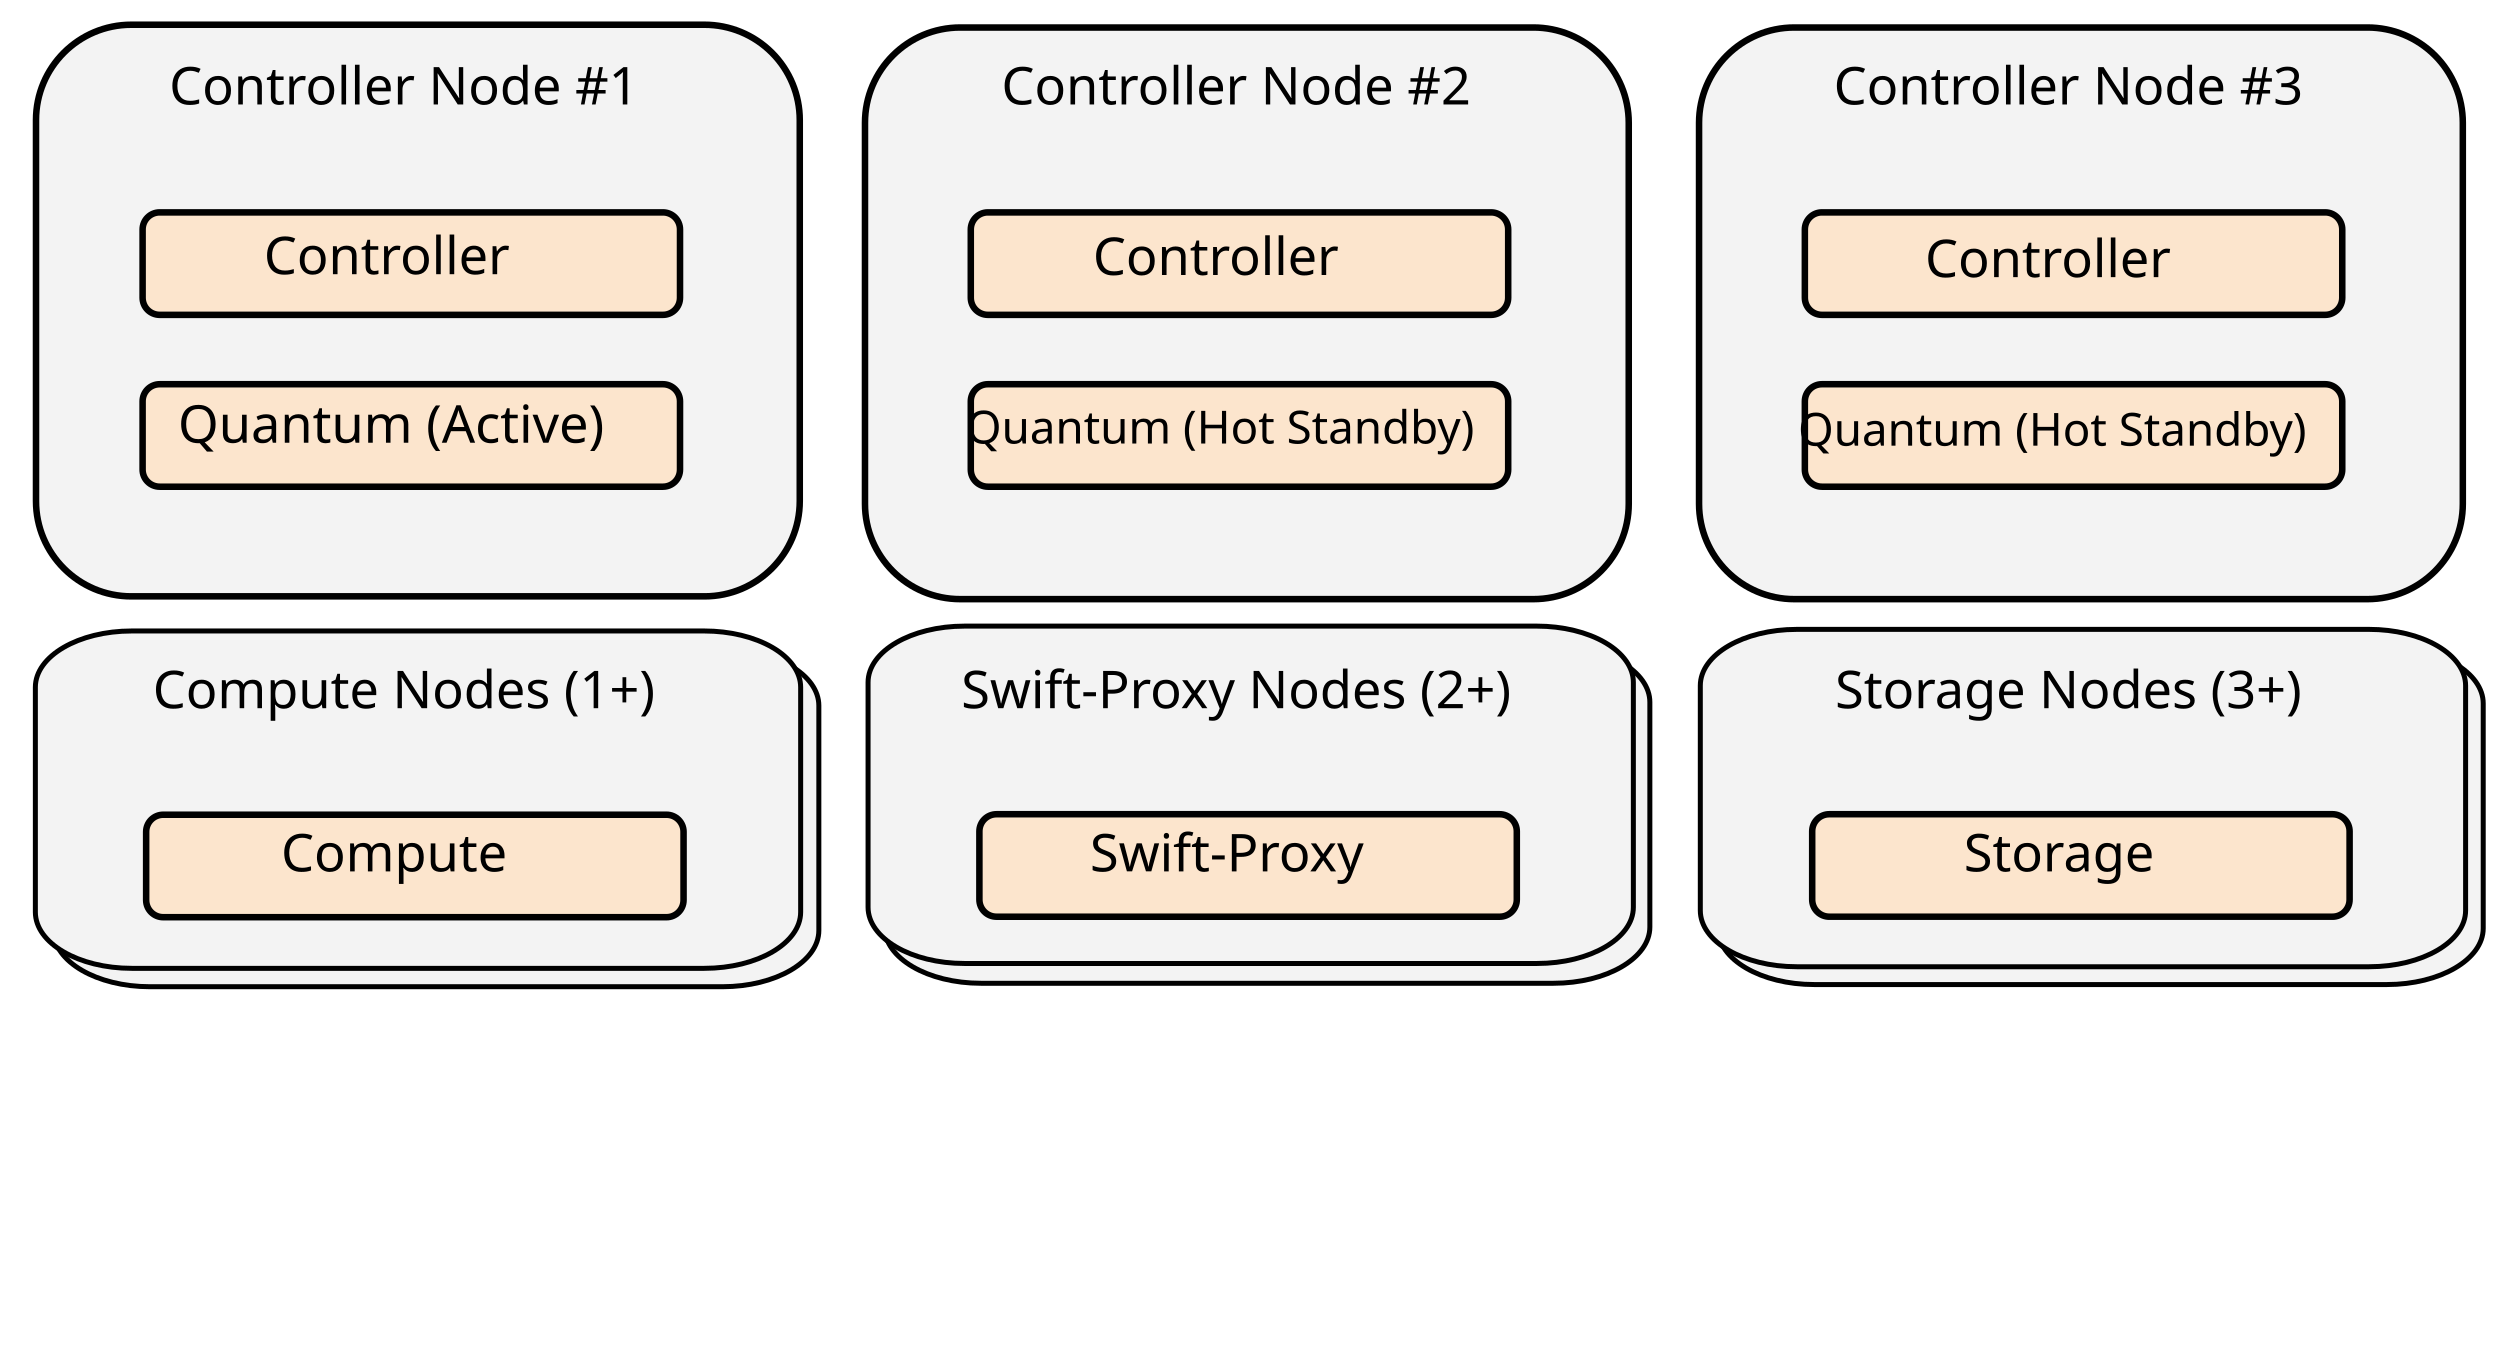
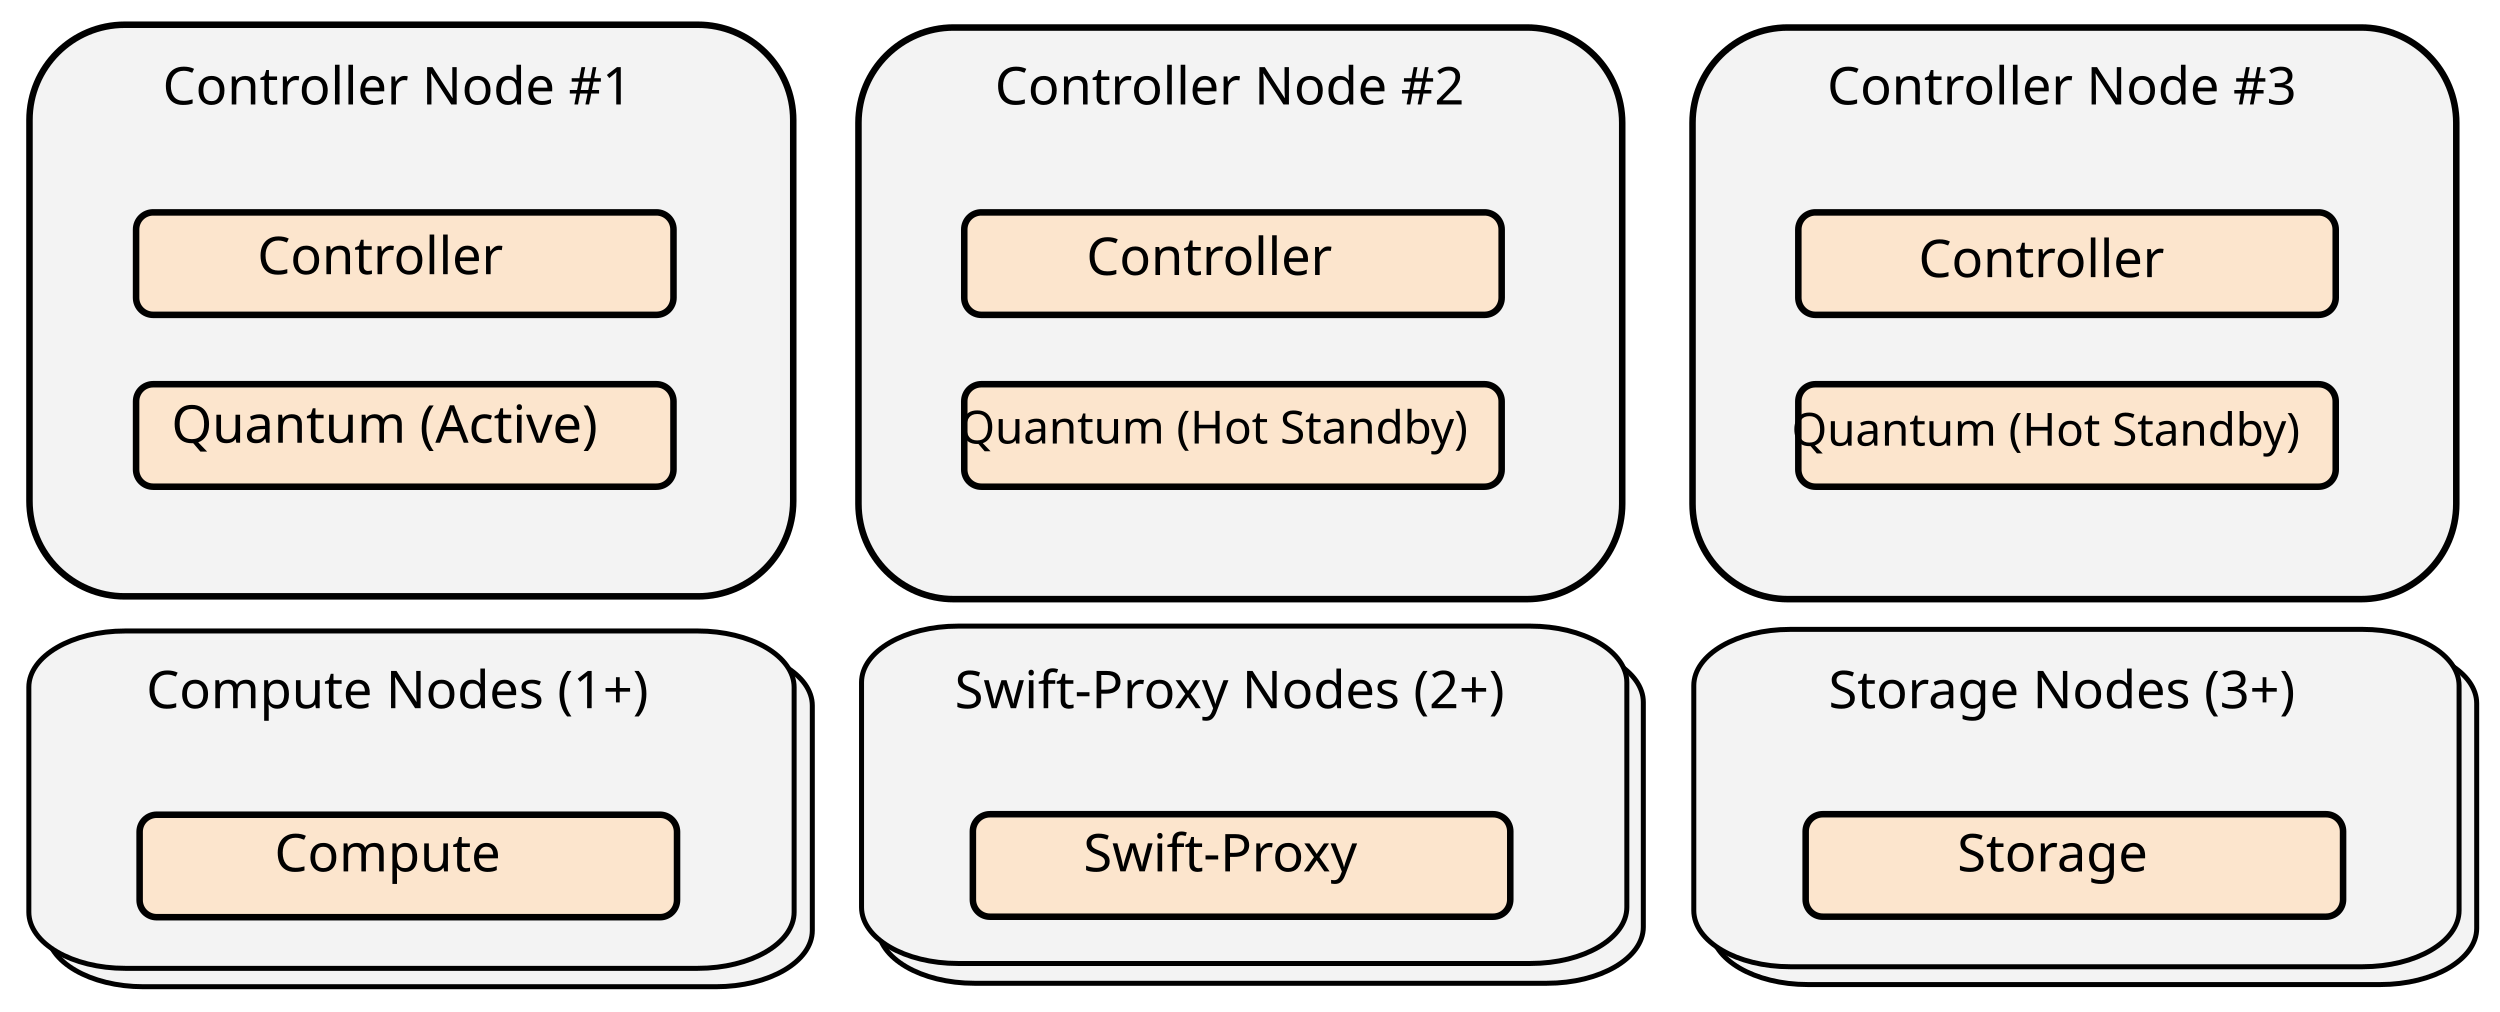
- <svg xmlns="http://www.w3.org/2000/svg" version="1.1" viewBox="0.0 0.0 766.0 412.0" fill="none" stroke="none" stroke-linecap="square" stroke-miterlimit="10" id="svg2" width="100%" height="100%">
+ <svg xmlns="http://www.w3.org/2000/svg" version="1.1" viewBox="0 0 766 310" stroke-miterlimit="10" id="svg2" width="100%" height="100%" style="fill:none;stroke:none">
  <defs id="defs107" />
  <clipPath id="p.0">
-     <path d="m0 0l766.0 0l0 412.0l-766.0 0l0 -412.0z" clip-rule="nonzero" id="path5" />
+     <path d="M 0,0 766,0 766,412 0,412 0,0 z" clip-rule="nonzero" id="path5" />
  </clipPath>
-   <path style="fill:#f3f3f3;fill-rule:nonzero" d="m 271.265,215.308 0,0 c 0,-9.479 13.19,-17.164 29.46,-17.164 l 175.096,0 c 7.813,0 15.306,1.808 20.831,5.027 5.525,3.219 8.629,7.585 8.629,12.137 l 0,68.654 c 0,9.479 -13.19,17.164 -29.46,17.164 l -175.096,0 0,0 c -16.27,0 -29.46,-7.685 -29.46,-17.164 z" id="path33-1-0-6" />
-   <path style="stroke:#000000;stroke-width:1.531;stroke-linecap:butt;stroke-linejoin:round" d="m 271.03,215.137 0,0 c 0,-9.515 13.216,-17.228 29.519,-17.228 l 175.447,0 c 7.829,0 15.337,1.815 20.873,5.046 5.536,3.231 8.646,7.613 8.646,12.182 l 0,68.909 c 0,9.515 -13.216,17.228 -29.519,17.228 l -175.447,0 0,0 c -16.303,0 -29.519,-7.713 -29.519,-17.228 z" id="path35-7-14-67" />
-   <path style="fill:#f3f3f3;fill-rule:nonzero" d="m 16.642,216.309 0,0 c 0,-9.449 13.19,-17.108 29.46,-17.108 l 175.096,0 c 7.813,0 15.306,1.802 20.831,5.011 5.525,3.208 8.629,7.56 8.629,12.097 l 0,68.43 c 0,9.449 -13.19,17.108 -29.46,17.108 l -175.096,0 0,0 c -16.27,0 -29.46,-7.66 -29.46,-17.108 z" id="path33-1-0" />
-   <path style="stroke:#000000;stroke-width:1.531;stroke-linecap:butt;stroke-linejoin:round" d="m 16.407,216.194 0,0 c 0,-9.515 13.216,-17.228 29.519,-17.228 l 175.447,0 c 7.829,0 15.337,1.815 20.873,5.046 5.536,3.231 8.646,7.613 8.646,12.182 l 0,68.909 c 0,9.515 -13.216,17.228 -29.519,17.228 l -175.447,0 0,0 c -16.303,0 -29.519,-7.713 -29.519,-17.228 z" id="path35-7-14" />
-   <path style="fill:#f3f3f3;fill-rule:nonzero" d="m 526.942,216.276 0,0 c 0,-9.341 13.19,-16.913 29.46,-16.913 l 175.096,0 c 7.813,0 15.306,1.782 20.831,4.954 5.525,3.172 8.629,7.474 8.629,11.959 l 0,67.649 c 0,9.341 -13.19,16.913 -29.46,16.913 l -175.096,0 0,0 c -16.27,0 -29.46,-7.572 -29.46,-16.913 z" id="path33-1-0-5" />
-   <path style="stroke:#000000;stroke-width:1.531;stroke-linecap:butt;stroke-linejoin:round" d="m 526.373,215.528 0,0 c 0,-9.515 13.216,-17.228 29.519,-17.228 l 175.447,0 c 7.829,0 15.337,1.815 20.873,5.046 5.536,3.231 8.646,7.613 8.646,12.182 l 0,68.909 c 0,9.515 -13.216,17.228 -29.519,17.228 l -175.447,0 0,0 c -16.303,0 -29.519,-7.713 -29.519,-17.228 z" id="path35-7-14-6" />
-   <path style="fill:#000000;fill-opacity:0;fill-rule:nonzero" d="m 0.071,-0.423 766.871,0 0,412.932 -766.871,0 z" id="path9" />
-   <path style="fill:#f3f3f3;fill-rule:nonzero" d="m 11.032,36.769 0,0 c 0,-16.122 13.07,-29.192 29.192,-29.192 l 175.631,0 c 7.742,0 15.167,3.076 20.642,8.55 5.475,5.475 8.55,12.9 8.55,20.642 l 0,116.765 c 0,16.122 -13.07,29.192 -29.192,29.192 l -175.631,0 0,0 c -16.122,0 -29.192,-13.07 -29.192,-29.192 z" id="path15" />
-   <path style="stroke:#000000;stroke-width:2;stroke-linecap:butt;stroke-linejoin:round" d="m 11.032,36.769 0,0 c 0,-16.122 13.07,-29.192 29.192,-29.192 l 175.631,0 c 7.742,0 15.167,3.076 20.642,8.55 5.475,5.475 8.55,12.9 8.55,20.642 l 0,116.765 c 0,16.122 -13.07,29.192 -29.192,29.192 l -175.631,0 0,0 c -16.122,0 -29.192,-13.07 -29.192,-29.192 z" id="path17" />
-   <path style="fill:#fce5cd;fill-rule:nonzero" d="m 43.694,70.304 0,0 c 0,-2.89 2.343,-5.234 5.234,-5.234 l 154.194,0 c 1.388,0 2.719,0.551 3.701,1.533 0.982,0.982 1.533,2.313 1.533,3.701 l 0,20.934 c 0,2.891 -2.343,5.234 -5.234,5.234 l -154.194,0 0,0 c -2.89,0 -5.234,-2.343 -5.234,-5.234 z" id="path21" />
-   <path style="stroke:#000000;stroke-width:2;stroke-linecap:butt;stroke-linejoin:round" d="m 43.694,70.304 0,0 c 0,-2.89 2.343,-5.234 5.234,-5.234 l 154.194,0 c 1.388,0 2.719,0.551 3.701,1.533 0.982,0.982 1.533,2.313 1.533,3.701 l 0,20.934 c 0,2.891 -2.343,5.234 -5.234,5.234 l -154.194,0 0,0 c -2.89,0 -5.234,-2.343 -5.234,-5.234 z" id="path23" />
-   <path style="fill:#f3f3f3;fill-rule:nonzero" d="m 265.032,37.619 0,0 c 0,-16.122 13.07,-29.192 29.192,-29.192 l 175.631,0 c 7.742,0 15.167,3.076 20.642,8.55 5.475,5.475 8.55,12.9 8.55,20.642 l 0,116.765 c 0,16.122 -13.07,29.192 -29.192,29.192 l -175.631,0 0,0 c -16.122,0 -29.192,-13.07 -29.192,-29.192 z" id="path45" />
-   <path style="stroke:#000000;stroke-width:2;stroke-linecap:butt;stroke-linejoin:round" d="m 265.032,37.619 0,0 c 0,-16.122 13.07,-29.192 29.192,-29.192 l 175.631,0 c 7.742,0 15.167,3.076 20.642,8.55 5.475,5.475 8.55,12.9 8.55,20.642 l 0,116.765 c 0,16.122 -13.07,29.192 -29.192,29.192 l -175.631,0 0,0 c -16.122,0 -29.192,-13.07 -29.192,-29.192 z" id="path47" />
-   <path style="fill:#fce5cd;fill-rule:nonzero" d="m 297.448,70.304 0,0 c 0,-2.89 2.343,-5.234 5.234,-5.234 l 154.194,0 c 1.388,0 2.719,0.551 3.701,1.533 0.982,0.982 1.533,2.313 1.533,3.701 l 0,20.934 c 0,2.891 -2.343,5.234 -5.234,5.234 l -154.194,0 0,0 c -2.89,0 -5.234,-2.343 -5.234,-5.234 z" id="path51" />
-   <path style="stroke:#000000;stroke-width:2;stroke-linecap:butt;stroke-linejoin:round" d="m 297.448,70.304 0,0 c 0,-2.89 2.343,-5.234 5.234,-5.234 l 154.194,0 c 1.388,0 2.719,0.551 3.701,1.533 0.982,0.982 1.533,2.313 1.533,3.701 l 0,20.934 c 0,2.891 -2.343,5.234 -5.234,5.234 l -154.194,0 0,0 c -2.89,0 -5.234,-2.343 -5.234,-5.234 z" id="path53" />
-   <path style="fill:#f3f3f3;fill-rule:nonzero" d="m 520.59,37.619 0,0 c 0,-16.122 13.07,-29.192 29.192,-29.192 l 175.631,0 c 7.742,0 15.167,3.076 20.642,8.55 5.475,5.475 8.55,12.9 8.55,20.642 l 0,116.765 c 0,16.122 -13.07,29.192 -29.192,29.192 l -175.631,0 0,0 c -16.122,0 -29.192,-13.07 -29.192,-29.192 z" id="path63" />
-   <path style="stroke:#000000;stroke-width:2;stroke-linecap:butt;stroke-linejoin:round" d="m 520.59,37.619 0,0 c 0,-16.122 13.07,-29.192 29.192,-29.192 l 175.631,0 c 7.742,0 15.167,3.076 20.642,8.55 5.475,5.475 8.55,12.9 8.55,20.642 l 0,116.765 c 0,16.122 -13.07,29.192 -29.192,29.192 l -175.631,0 0,0 c -16.122,0 -29.192,-13.07 -29.192,-29.192 z" id="path65" />
-   <path style="fill:#fce5cd;fill-rule:nonzero" d="m 553.006,70.304 0,0 c 0,-2.89 2.343,-5.234 5.234,-5.234 l 154.194,0 c 1.388,0 2.719,0.551 3.701,1.533 0.982,0.982 1.533,2.313 1.533,3.701 l 0,20.934 c 0,2.891 -2.343,5.234 -5.234,5.234 l -154.194,0 0,0 c -2.89,0 -5.234,-2.343 -5.234,-5.234 z" id="path69" />
-   <path style="stroke:#000000;stroke-width:2;stroke-linecap:butt;stroke-linejoin:round" d="m 553.006,70.304 0,0 c 0,-2.89 2.343,-5.234 5.234,-5.234 l 154.194,0 c 1.388,0 2.719,0.551 3.701,1.533 0.982,0.982 1.533,2.313 1.533,3.701 l 0,20.934 c 0,2.891 -2.343,5.234 -5.234,5.234 l -154.194,0 0,0 c -2.89,0 -5.234,-2.343 -5.234,-5.234 z" id="path71" />
-   <path style="fill:#fce5cd;fill-rule:nonzero" d="m 43.694,122.958 0,0 c 0,-2.89 2.343,-5.234 5.234,-5.234 l 154.194,0 c 1.388,0 2.719,0.551 3.701,1.533 0.982,0.982 1.533,2.313 1.533,3.701 l 0,20.934 c 0,2.891 -2.343,5.234 -5.234,5.234 l -154.194,0 0,0 c -2.89,0 -5.234,-2.343 -5.234,-5.234 z" id="path81" />
-   <path style="stroke:#000000;stroke-width:2;stroke-linecap:butt;stroke-linejoin:round" d="m 43.694,122.958 0,0 c 0,-2.89 2.343,-5.234 5.234,-5.234 l 154.194,0 c 1.388,0 2.719,0.551 3.701,1.533 0.982,0.982 1.533,2.313 1.533,3.701 l 0,20.934 c 0,2.891 -2.343,5.234 -5.234,5.234 l -154.194,0 0,0 c -2.89,0 -5.234,-2.343 -5.234,-5.234 z" id="path83" />
-   <path style="fill:#fce5cd;fill-rule:nonzero" d="m 297.448,122.958 0,0 c 0,-2.89 2.343,-5.234 5.234,-5.234 l 154.194,0 c 1.388,0 2.719,0.551 3.701,1.533 0.982,0.982 1.533,2.313 1.533,3.701 l 0,20.934 c 0,2.891 -2.343,5.234 -5.234,5.234 l -154.194,0 0,0 c -2.89,0 -5.234,-2.343 -5.234,-5.234 z" id="path87" />
-   <path style="stroke:#000000;stroke-width:2;stroke-linecap:butt;stroke-linejoin:round" d="m 297.448,122.958 0,0 c 0,-2.89 2.343,-5.234 5.234,-5.234 l 154.194,0 c 1.388,0 2.719,0.551 3.701,1.533 0.982,0.982 1.533,2.313 1.533,3.701 l 0,20.934 c 0,2.891 -2.343,5.234 -5.234,5.234 l -154.194,0 0,0 c -2.89,0 -5.234,-2.343 -5.234,-5.234 z" id="path89" />
-   <path style="fill:#fce5cd;fill-rule:nonzero" d="m 553.006,122.958 0,0 c 0,-2.89 2.343,-5.234 5.234,-5.234 l 154.194,0 c 1.388,0 2.719,0.551 3.701,1.533 0.982,0.982 1.533,2.313 1.533,3.701 l 0,20.934 c 0,2.891 -2.343,5.234 -5.234,5.234 l -154.194,0 0,0 c -2.89,0 -5.234,-2.343 -5.234,-5.234 z" id="path93" />
-   <path style="stroke:#000000;stroke-width:2;stroke-linecap:butt;stroke-linejoin:round" d="m 553.006,122.958 0,0 c 0,-2.89 2.343,-5.234 5.234,-5.234 l 154.194,0 c 1.388,0 2.719,0.551 3.701,1.533 0.982,0.982 1.533,2.313 1.533,3.701 l 0,20.934 c 0,2.891 -2.343,5.234 -5.234,5.234 l -154.194,0 0,0 c -2.89,0 -5.234,-2.343 -5.234,-5.234 z" id="path95" />
-   <text xml:space="preserve" style="font-size:16px;font-style:normal;font-weight:normal;text-align:center;line-height:125%;letter-spacing:0px;word-spacing:0px;text-anchor:middle;fill:#000000;fill-opacity:1;stroke:none;font-family:Sans" x="130" y="32" id="text3080">
-     <tspan id="tspan3082" x="130" y="32">Controller Node #1</tspan>
+   <path style="fill:#f3f3f3;fill-rule:nonzero" d="m 269.265,215.308 0,0 c 0,-9.479 13.19,-17.164 29.46,-17.164 l 175.096,0 c 7.813,0 15.306,1.808 20.831,5.027 5.525,3.219 8.629,7.585 8.629,12.137 l 0,68.654 c 0,9.479 -13.19,17.164 -29.46,17.164 l -175.096,0 0,0 c -16.27,0 -29.46,-7.685 -29.46,-17.164 z" id="path33-1-0-6" />
+   <path style="stroke:#000000;stroke-width:1.531;stroke-linecap:butt;stroke-linejoin:round" d="m 269.03,215.137 0,0 c 0,-9.515 13.216,-17.228 29.519,-17.228 l 175.447,0 c 7.829,0 15.337,1.815 20.873,5.046 5.536,3.231 8.646,7.613 8.646,12.182 l 0,68.909 c 0,9.515 -13.216,17.228 -29.519,17.228 l -175.447,0 0,0 c -16.303,0 -29.519,-7.713 -29.519,-17.228 z" id="path35-7-14-67" />
+   <path style="fill:#f3f3f3;fill-rule:nonzero" d="m 14.642,216.309 0,0 c 0,-9.449 13.19,-17.108 29.46,-17.108 l 175.096,0 c 7.813,0 15.306,1.802 20.831,5.011 5.525,3.208 8.629,7.56 8.629,12.097 l 0,68.43 c 0,9.449 -13.19,17.108 -29.46,17.108 l -175.096,0 0,0 c -16.27,0 -29.46,-7.66 -29.46,-17.108 z" id="path33-1-0" />
+   <path style="stroke:#000000;stroke-width:1.531;stroke-linecap:butt;stroke-linejoin:round" d="m 14.407,216.194 0,0 c 0,-9.515 13.216,-17.228 29.519,-17.228 l 175.447,0 c 7.829,0 15.337,1.815 20.873,5.046 5.536,3.231 8.646,7.613 8.646,12.182 l 0,68.909 c 0,9.515 -13.216,17.228 -29.519,17.228 l -175.447,0 0,0 c -16.303,0 -29.519,-7.713 -29.519,-17.228 z" id="path35-7-14" />
+   <path style="fill:#f3f3f3;fill-rule:nonzero" d="m 524.942,216.276 0,0 c 0,-9.341 13.19,-16.913 29.46,-16.913 l 175.096,0 c 7.813,0 15.306,1.782 20.831,4.954 5.525,3.172 8.629,7.474 8.629,11.959 l 0,67.649 c 0,9.341 -13.19,16.913 -29.46,16.913 l -175.096,0 0,0 c -16.27,0 -29.46,-7.572 -29.46,-16.913 z" id="path33-1-0-5" />
+   <path style="stroke:#000000;stroke-width:1.531;stroke-linecap:butt;stroke-linejoin:round" d="m 524.373,215.528 0,0 c 0,-9.515 13.216,-17.228 29.519,-17.228 l 175.447,0 c 7.829,0 15.337,1.815 20.873,5.046 5.536,3.231 8.646,7.613 8.646,12.182 l 0,68.909 c 0,9.515 -13.216,17.228 -29.519,17.228 l -175.447,0 0,0 c -16.303,0 -29.519,-7.713 -29.519,-17.228 z" id="path35-7-14-6" />
+   <path style="fill:#000000;fill-opacity:0;fill-rule:nonzero" d="m -1.929,-0.423 766.871,0 0,412.932 -766.871,0 z" id="path9" />
+   <path style="fill:#f3f3f3;fill-rule:nonzero" d="m 9.032,36.769 0,0 c 0,-16.122 13.07,-29.192 29.192,-29.192 l 175.631,0 c 7.742,0 15.167,3.076 20.642,8.55 5.475,5.475 8.55,12.9 8.55,20.642 l 0,116.765 c 0,16.122 -13.07,29.192 -29.192,29.192 l -175.631,0 0,0 c -16.122,0 -29.192,-13.07 -29.192,-29.192 z" id="path15" />
+   <path style="stroke:#000000;stroke-width:2;stroke-linecap:butt;stroke-linejoin:round" d="m 9.032,36.769 0,0 c 0,-16.122 13.07,-29.192 29.192,-29.192 l 175.631,0 c 7.742,0 15.167,3.076 20.642,8.55 5.475,5.475 8.55,12.9 8.55,20.642 l 0,116.765 c 0,16.122 -13.07,29.192 -29.192,29.192 l -175.631,0 0,0 c -16.122,0 -29.192,-13.07 -29.192,-29.192 z" id="path17" />
+   <path style="fill:#fce5cd;fill-rule:nonzero" d="m 41.694,70.304 0,0 c 0,-2.89 2.343,-5.234 5.234,-5.234 l 154.194,0 c 1.388,0 2.719,0.551 3.701,1.533 0.982,0.982 1.533,2.313 1.533,3.701 l 0,20.934 c 0,2.89 -2.343,5.234 -5.234,5.234 l -154.194,0 0,0 c -2.89,0 -5.234,-2.343 -5.234,-5.234 z" id="path21" />
+   <path style="stroke:#000000;stroke-width:2;stroke-linecap:butt;stroke-linejoin:round" d="m 41.694,70.304 0,0 c 0,-2.89 2.343,-5.234 5.234,-5.234 l 154.194,0 c 1.388,0 2.719,0.551 3.701,1.533 0.982,0.982 1.533,2.313 1.533,3.701 l 0,20.934 c 0,2.89 -2.343,5.234 -5.234,5.234 l -154.194,0 0,0 c -2.89,0 -5.234,-2.343 -5.234,-5.234 z" id="path23" />
+   <path style="fill:#f3f3f3;fill-rule:nonzero" d="m 263.032,37.619 0,0 c 0,-16.122 13.07,-29.192 29.192,-29.192 l 175.631,0 c 7.742,0 15.167,3.076 20.642,8.55 5.475,5.475 8.55,12.9 8.55,20.642 l 0,116.765 c 0,16.122 -13.07,29.192 -29.192,29.192 l -175.631,0 0,0 c -16.122,0 -29.192,-13.07 -29.192,-29.192 z" id="path45" />
+   <path style="stroke:#000000;stroke-width:2;stroke-linecap:butt;stroke-linejoin:round" d="m 263.032,37.619 0,0 c 0,-16.122 13.07,-29.192 29.192,-29.192 l 175.631,0 c 7.742,0 15.167,3.076 20.642,8.55 5.475,5.475 8.55,12.9 8.55,20.642 l 0,116.765 c 0,16.122 -13.07,29.192 -29.192,29.192 l -175.631,0 0,0 c -16.122,0 -29.192,-13.07 -29.192,-29.192 z" id="path47" />
+   <path style="fill:#fce5cd;fill-rule:nonzero" d="m 295.448,70.304 0,0 c 0,-2.89 2.343,-5.234 5.234,-5.234 l 154.194,0 c 1.388,0 2.719,0.551 3.701,1.533 0.982,0.982 1.533,2.313 1.533,3.701 l 0,20.934 c 0,2.89 -2.343,5.234 -5.234,5.234 l -154.194,0 0,0 c -2.89,0 -5.234,-2.343 -5.234,-5.234 z" id="path51" />
+   <path style="stroke:#000000;stroke-width:2;stroke-linecap:butt;stroke-linejoin:round" d="m 295.448,70.304 0,0 c 0,-2.89 2.343,-5.234 5.234,-5.234 l 154.194,0 c 1.388,0 2.719,0.551 3.701,1.533 0.982,0.982 1.533,2.313 1.533,3.701 l 0,20.934 c 0,2.89 -2.343,5.234 -5.234,5.234 l -154.194,0 0,0 c -2.89,0 -5.234,-2.343 -5.234,-5.234 z" id="path53" />
+   <path style="fill:#f3f3f3;fill-rule:nonzero" d="m 518.59,37.619 0,0 c 0,-16.122 13.07,-29.192 29.192,-29.192 l 175.631,0 c 7.742,0 15.167,3.076 20.642,8.55 5.475,5.475 8.55,12.9 8.55,20.642 l 0,116.765 c 0,16.122 -13.07,29.192 -29.192,29.192 l -175.631,0 0,0 c -16.122,0 -29.192,-13.07 -29.192,-29.192 z" id="path63" />
+   <path style="stroke:#000000;stroke-width:2;stroke-linecap:butt;stroke-linejoin:round" d="m 518.59,37.619 0,0 c 0,-16.122 13.07,-29.192 29.192,-29.192 l 175.631,0 c 7.742,0 15.167,3.076 20.642,8.55 5.475,5.475 8.55,12.9 8.55,20.642 l 0,116.765 c 0,16.122 -13.07,29.192 -29.192,29.192 l -175.631,0 0,0 c -16.122,0 -29.192,-13.07 -29.192,-29.192 z" id="path65" />
+   <path style="fill:#fce5cd;fill-rule:nonzero" d="m 551.006,70.304 0,0 c 0,-2.89 2.343,-5.234 5.234,-5.234 l 154.194,0 c 1.388,0 2.719,0.551 3.701,1.533 0.982,0.982 1.533,2.313 1.533,3.701 l 0,20.934 c 0,2.89 -2.343,5.234 -5.234,5.234 l -154.194,0 0,0 c -2.89,0 -5.234,-2.343 -5.234,-5.234 z" id="path69" />
+   <path style="stroke:#000000;stroke-width:2;stroke-linecap:butt;stroke-linejoin:round" d="m 551.006,70.304 0,0 c 0,-2.89 2.343,-5.234 5.234,-5.234 l 154.194,0 c 1.388,0 2.719,0.551 3.701,1.533 0.982,0.982 1.533,2.313 1.533,3.701 l 0,20.934 c 0,2.89 -2.343,5.234 -5.234,5.234 l -154.194,0 0,0 c -2.89,0 -5.234,-2.343 -5.234,-5.234 z" id="path71" />
+   <path style="fill:#fce5cd;fill-rule:nonzero" d="m 41.694,122.958 0,0 c 0,-2.89 2.343,-5.234 5.234,-5.234 l 154.194,0 c 1.388,0 2.719,0.551 3.701,1.533 0.982,0.982 1.533,2.313 1.533,3.701 l 0,20.934 c 0,2.891 -2.343,5.234 -5.234,5.234 l -154.194,0 0,0 c -2.89,0 -5.234,-2.343 -5.234,-5.234 z" id="path81" />
+   <path style="stroke:#000000;stroke-width:2;stroke-linecap:butt;stroke-linejoin:round" d="m 41.694,122.958 0,0 c 0,-2.89 2.343,-5.234 5.234,-5.234 l 154.194,0 c 1.388,0 2.719,0.551 3.701,1.533 0.982,0.982 1.533,2.313 1.533,3.701 l 0,20.934 c 0,2.891 -2.343,5.234 -5.234,5.234 l -154.194,0 0,0 c -2.89,0 -5.234,-2.343 -5.234,-5.234 z" id="path83" />
+   <path style="fill:#fce5cd;fill-rule:nonzero" d="m 295.448,122.958 0,0 c 0,-2.89 2.343,-5.234 5.234,-5.234 l 154.194,0 c 1.388,0 2.719,0.551 3.701,1.533 0.982,0.982 1.533,2.313 1.533,3.701 l 0,20.934 c 0,2.891 -2.343,5.234 -5.234,5.234 l -154.194,0 0,0 c -2.89,0 -5.234,-2.343 -5.234,-5.234 z" id="path87" />
+   <path style="stroke:#000000;stroke-width:2;stroke-linecap:butt;stroke-linejoin:round" d="m 295.448,122.958 0,0 c 0,-2.89 2.343,-5.234 5.234,-5.234 l 154.194,0 c 1.388,0 2.719,0.551 3.701,1.533 0.982,0.982 1.533,2.313 1.533,3.701 l 0,20.934 c 0,2.891 -2.343,5.234 -5.234,5.234 l -154.194,0 0,0 c -2.89,0 -5.234,-2.343 -5.234,-5.234 z" id="path89" />
+   <path style="fill:#fce5cd;fill-rule:nonzero" d="m 551.006,122.958 0,0 c 0,-2.89 2.343,-5.234 5.234,-5.234 l 154.194,0 c 1.388,0 2.719,0.551 3.701,1.533 0.982,0.982 1.533,2.313 1.533,3.701 l 0,20.934 c 0,2.891 -2.343,5.234 -5.234,5.234 l -154.194,0 0,0 c -2.89,0 -5.234,-2.343 -5.234,-5.234 z" id="path93" />
+   <path style="stroke:#000000;stroke-width:2;stroke-linecap:butt;stroke-linejoin:round" d="m 551.006,122.958 0,0 c 0,-2.89 2.343,-5.234 5.234,-5.234 l 154.194,0 c 1.388,0 2.719,0.551 3.701,1.533 0.982,0.982 1.533,2.313 1.533,3.701 l 0,20.934 c 0,2.891 -2.343,5.234 -5.234,5.234 l -154.194,0 0,0 c -2.89,0 -5.234,-2.343 -5.234,-5.234 z" id="path95" />
+   <text xml:space="preserve" style="font-size:16px;font-style:normal;font-weight:normal;text-align:center;line-height:125%;letter-spacing:0px;word-spacing:0px;text-anchor:middle;fill:#000000;fill-opacity:1;stroke:none;font-family:Sans" x="128" y="32" id="text3080">
+     <tspan id="tspan3082" x="128" y="32">Controller Node #1</tspan>
  </text>
-   <text xml:space="preserve" style="font-size:16px;font-style:normal;font-weight:normal;text-align:center;line-height:125%;letter-spacing:0px;word-spacing:0px;text-anchor:middle;fill:#000000;fill-opacity:1;stroke:none;font-family:Sans" x="385" y="32" id="text3080-1">
-     <tspan id="tspan3082-7" x="385" y="32">Controller Node #2</tspan>
+   <text xml:space="preserve" style="font-size:16px;font-style:normal;font-weight:normal;text-align:center;line-height:125%;letter-spacing:0px;word-spacing:0px;text-anchor:middle;fill:#000000;fill-opacity:1;stroke:none;font-family:Sans" x="383" y="32" id="text3080-1">
+     <tspan id="tspan3082-7" x="383" y="32">Controller Node #2</tspan>
  </text>
-   <text xml:space="preserve" style="font-size:16px;font-style:normal;font-weight:normal;text-align:center;line-height:125%;letter-spacing:0px;word-spacing:0px;text-anchor:middle;fill:#000000;fill-opacity:1;stroke:none;font-family:Sans" x="640" y="32" id="text3080-4">
-     <tspan id="tspan3082-0" x="640" y="32">Controller Node #3</tspan>
+   <text xml:space="preserve" style="font-size:16px;font-style:normal;font-weight:normal;text-align:center;line-height:125%;letter-spacing:0px;word-spacing:0px;text-anchor:middle;fill:#000000;fill-opacity:1;stroke:none;font-family:Sans" x="638" y="32" id="text3080-4">
+     <tspan id="tspan3082-0" x="638" y="32">Controller Node #3</tspan>
  </text>
-   <text xml:space="preserve" style="font-size:16px;font-style:normal;font-weight:normal;text-align:center;line-height:125%;letter-spacing:0px;word-spacing:0px;text-anchor:middle;fill:#000000;fill-opacity:1;stroke:none;font-family:Sans" x="633.74" y="84.916" id="text3114">
-     <tspan id="tspan3116" x="633.74" y="84.916">Controller</tspan>
+   <text xml:space="preserve" style="font-size:16px;font-style:normal;font-weight:normal;text-align:center;line-height:125%;letter-spacing:0px;word-spacing:0px;text-anchor:middle;fill:#000000;fill-opacity:1;stroke:none;font-family:Sans" x="631.74" y="84.916" id="text3114">
+     <tspan id="tspan3116" x="631.74" y="84.916">Controller</tspan>
  </text>
-   <text xml:space="preserve" style="font-size:16px;font-style:normal;font-weight:normal;text-align:center;line-height:125%;letter-spacing:0px;word-spacing:0px;text-anchor:middle;fill:#000000;fill-opacity:1;stroke:none;font-family:Sans" x="635.058" y="136.564" id="text3124">
-     <tspan id="tspan3126" x="635.058" y="136.564" style="font-size:14px">Quantum (Hot Standby)</tspan>
+   <text xml:space="preserve" style="font-size:16px;font-style:normal;font-weight:normal;text-align:center;line-height:125%;letter-spacing:0px;word-spacing:0px;text-anchor:middle;fill:#000000;fill-opacity:1;stroke:none;font-family:Sans" x="633.058" y="136.564" id="text3124">
+     <tspan id="tspan3126" x="633.058" y="136.564" style="font-size:14px">Quantum (Hot Standby)</tspan>
  </text>
-   <text xml:space="preserve" style="font-size:16px;font-style:normal;font-weight:normal;text-align:center;line-height:125%;letter-spacing:0px;word-spacing:0px;text-anchor:middle;fill:#000000;fill-opacity:1;stroke:none;font-family:Sans" x="378.771" y="84.252" id="text3114-5">
-     <tspan id="tspan3116-5" x="378.771" y="84.252">Controller</tspan>
+   <text xml:space="preserve" style="font-size:16px;font-style:normal;font-weight:normal;text-align:center;line-height:125%;letter-spacing:0px;word-spacing:0px;text-anchor:middle;fill:#000000;fill-opacity:1;stroke:none;font-family:Sans" x="376.771" y="84.252" id="text3114-5">
+     <tspan id="tspan3116-5" x="376.771" y="84.252">Controller</tspan>
  </text>
-   <text xml:space="preserve" style="font-size:16px;font-style:normal;font-weight:normal;text-align:center;line-height:125%;letter-spacing:0px;word-spacing:0px;text-anchor:middle;fill:#000000;fill-opacity:1;stroke:none;font-family:Sans" x="380.089" y="135.9" id="text3124-1">
-     <tspan id="tspan3126-1" x="380.089" y="135.9" style="font-size:14px">Quantum (Hot Standby)</tspan>
+   <text xml:space="preserve" style="font-size:16px;font-style:normal;font-weight:normal;text-align:center;line-height:125%;letter-spacing:0px;word-spacing:0px;text-anchor:middle;fill:#000000;fill-opacity:1;stroke:none;font-family:Sans" x="378.089" y="135.9" id="text3124-1">
+     <tspan id="tspan3126-1" x="378.089" y="135.9" style="font-size:14px">Quantum (Hot Standby)</tspan>
  </text>
-   <text xml:space="preserve" style="font-size:16px;font-style:normal;font-weight:normal;text-align:center;line-height:125%;letter-spacing:0px;word-spacing:0px;text-anchor:middle;fill:#000000;fill-opacity:1;stroke:none;font-family:Sans" x="124.756" y="84.005" id="text3114-52">
-     <tspan id="tspan3116-7" x="124.756" y="84.005">Controller</tspan>
+   <text xml:space="preserve" style="font-size:16px;font-style:normal;font-weight:normal;text-align:center;line-height:125%;letter-spacing:0px;word-spacing:0px;text-anchor:middle;fill:#000000;fill-opacity:1;stroke:none;font-family:Sans" x="122.756" y="84.005" id="text3114-52">
+     <tspan id="tspan3116-7" x="122.756" y="84.005">Controller</tspan>
  </text>
-   <text xml:space="preserve" style="font-size:16px;font-style:normal;font-weight:normal;text-align:center;line-height:125%;letter-spacing:0px;word-spacing:0px;text-anchor:middle;fill:#000000;fill-opacity:1;stroke:none;font-family:Sans" x="126.073" y="135.652" id="text3124-4">
-     <tspan id="tspan3126-2" x="126.073" y="135.652">Quantum (Active)</tspan>
+   <text xml:space="preserve" style="font-size:16px;font-style:normal;font-weight:normal;text-align:center;line-height:125%;letter-spacing:0px;word-spacing:0px;text-anchor:middle;fill:#000000;fill-opacity:1;stroke:none;font-family:Sans" x="124.073" y="135.652" id="text3124-4">
+     <tspan id="tspan3126-2" x="124.073" y="135.652">Quantum (Active)</tspan>
  </text>
-   <path style="fill:#f3f3f3;fill-rule:nonzero" d="m 11.069,210.528 0,0 c 0,-9.556 13.19,-17.303 29.46,-17.303 l 175.096,0 c 7.813,0 15.306,1.823 20.831,5.068 5.525,3.245 8.629,7.646 8.629,12.235 l 0,69.212 c 0,9.556 -13.19,17.303 -29.46,17.303 l -175.096,0 0,0 c -16.27,0 -29.46,-7.747 -29.46,-17.303 z" id="path33-1" />
-   <path style="stroke:#000000;stroke-width:1.531;stroke-linecap:butt;stroke-linejoin:round" d="m 10.835,210.561 0,0 c 0,-9.515 13.216,-17.228 29.519,-17.228 l 175.447,0 c 7.829,0 15.337,1.815 20.873,5.046 5.536,3.231 8.646,7.613 8.646,12.182 l 0,68.909 c 0,9.515 -13.216,17.228 -29.519,17.228 l -175.447,0 0,0 c -16.303,0 -29.519,-7.713 -29.519,-17.228 z" id="path35-7" />
-   <path style="fill:#fce5cd;fill-rule:nonzero" d="m 44.779,254.864 0,0 c 0,-2.89 2.343,-5.234 5.234,-5.234 l 154.194,0 c 1.388,0 2.719,0.551 3.701,1.533 0.982,0.982 1.533,2.313 1.533,3.701 l 0,20.934 c 0,2.89 -2.343,5.234 -5.234,5.234 l -154.194,0 0,0 c -2.89,0 -5.234,-2.343 -5.234,-5.234 z" id="path39-4" />
-   <path style="stroke:#000000;stroke-width:2;stroke-linecap:butt;stroke-linejoin:round" d="m 44.779,254.864 0,0 c 0,-2.89 2.343,-5.234 5.234,-5.234 l 154.194,0 c 1.388,0 2.719,0.551 3.701,1.533 0.982,0.982 1.533,2.313 1.533,3.701 l 0,20.934 c 0,2.89 -2.343,5.234 -5.234,5.234 l -154.194,0 0,0 c -2.89,0 -5.234,-2.343 -5.234,-5.234 z" id="path41-0" />
-   <text xml:space="preserve" style="font-size:16px;font-style:normal;font-weight:normal;text-align:center;line-height:125%;letter-spacing:0px;word-spacing:0px;text-anchor:middle;fill:#000000;fill-opacity:1;stroke:none;font-family:Sans" x="130" y="217" id="text3080-3-9">
-     <tspan id="tspan3082-2-4" x="130" y="217">Compute Nodes (1+)</tspan>
+   <path style="fill:#f3f3f3;fill-rule:nonzero" d="m 9.069,210.528 0,0 c 0,-9.556 13.19,-17.303 29.46,-17.303 l 175.096,0 c 7.813,0 15.306,1.823 20.831,5.068 5.525,3.245 8.629,7.646 8.629,12.235 l 0,69.212 c 0,9.556 -13.19,17.303 -29.46,17.303 l -175.096,0 0,0 c -16.27,0 -29.46,-7.747 -29.46,-17.303 z" id="path33-1" />
+   <path style="stroke:#000000;stroke-width:1.531;stroke-linecap:butt;stroke-linejoin:round" d="m 8.835,210.561 0,0 c 0,-9.515 13.216,-17.228 29.519,-17.228 l 175.447,0 c 7.829,0 15.337,1.815 20.873,5.046 5.536,3.231 8.646,7.613 8.646,12.182 l 0,68.909 c 0,9.515 -13.216,17.228 -29.519,17.228 l -175.447,0 0,0 c -16.303,0 -29.519,-7.713 -29.519,-17.228 z" id="path35-7" />
+   <path style="fill:#fce5cd;fill-rule:nonzero" d="m 42.779,254.864 0,0 c 0,-2.89 2.343,-5.234 5.234,-5.234 l 154.194,0 c 1.388,0 2.719,0.551 3.701,1.533 0.982,0.982 1.533,2.313 1.533,3.701 l 0,20.934 c 0,2.89 -2.343,5.234 -5.234,5.234 l -154.194,0 0,0 c -2.89,0 -5.234,-2.343 -5.234,-5.234 z" id="path39-4" />
+   <path style="stroke:#000000;stroke-width:2;stroke-linecap:butt;stroke-linejoin:round" d="m 42.779,254.864 0,0 c 0,-2.89 2.343,-5.234 5.234,-5.234 l 154.194,0 c 1.388,0 2.719,0.551 3.701,1.533 0.982,0.982 1.533,2.313 1.533,3.701 l 0,20.934 c 0,2.89 -2.343,5.234 -5.234,5.234 l -154.194,0 0,0 c -2.89,0 -5.234,-2.343 -5.234,-5.234 z" id="path41-0" />
+   <text xml:space="preserve" style="font-size:16px;font-style:normal;font-weight:normal;text-align:center;line-height:125%;letter-spacing:0px;word-spacing:0px;text-anchor:middle;fill:#000000;fill-opacity:1;stroke:none;font-family:Sans" x="128" y="217" id="text3080-3-9">
+     <tspan id="tspan3082-2-4" x="128" y="217">Compute Nodes (1+)</tspan>
  </text>
-   <text xml:space="preserve" style="font-size:16px;font-style:normal;font-weight:normal;text-align:center;line-height:125%;letter-spacing:0px;word-spacing:0px;text-anchor:middle;fill:#000000;fill-opacity:1;stroke:none;font-family:Sans" x="127" y="267" id="text3232-8">
-     <tspan id="tspan3234-8" x="127" y="267">Compute</tspan>
+   <text xml:space="preserve" style="font-size:16px;font-style:normal;font-weight:normal;text-align:center;line-height:125%;letter-spacing:0px;word-spacing:0px;text-anchor:middle;fill:#000000;fill-opacity:1;stroke:none;font-family:Sans" x="125" y="267" id="text3232-8">
+     <tspan id="tspan3234-8" x="125" y="267">Compute</tspan>
  </text>
-   <path style="fill:#f3f3f3;fill-rule:nonzero" d="m 266.21,209.158 0,0 c 0,-9.433 13.19,-17.08 29.46,-17.08 l 175.096,0 c 7.813,0 15.306,1.8 20.831,5.003 5.525,3.203 8.629,7.548 8.629,12.078 l 0,68.319 c 0,9.433 -13.19,17.08 -29.46,17.08 l -175.096,0 0,0 c -16.27,0 -29.46,-7.647 -29.46,-17.08 z" id="path33-1-2" />
-   <path style="stroke:#000000;stroke-width:1.531;stroke-linecap:butt;stroke-linejoin:round" d="m 265.976,209.071 0,0 c 0,-9.515 13.216,-17.228 29.519,-17.228 l 175.447,0 c 7.829,0 15.337,1.815 20.873,5.046 5.536,3.231 8.646,7.613 8.646,12.182 l 0,68.909 c 0,9.515 -13.216,17.228 -29.519,17.228 l -175.447,0 0,0 c -16.303,0 -29.519,-7.713 -29.519,-17.228 z" id="path35-7-4" />
-   <path style="fill:#fce5cd;fill-rule:nonzero" d="m 300.087,254.713 0,0 c 0,-2.89 2.343,-5.234 5.234,-5.234 l 154.194,0 c 1.388,0 2.719,0.551 3.701,1.533 0.982,0.982 1.533,2.313 1.533,3.701 l 0,20.934 c 0,2.89 -2.343,5.234 -5.234,5.234 l -154.194,0 0,0 c -2.89,0 -5.234,-2.343 -5.234,-5.234 z" id="path39-4-5" />
-   <path style="stroke:#000000;stroke-width:2;stroke-linecap:butt;stroke-linejoin:round" d="m 300.087,254.713 0,0 c 0,-2.89 2.343,-5.234 5.234,-5.234 l 154.194,0 c 1.388,0 2.719,0.551 3.701,1.533 0.982,0.982 1.533,2.313 1.533,3.701 l 0,20.934 c 0,2.89 -2.343,5.234 -5.234,5.234 l -154.194,0 0,0 c -2.89,0 -5.234,-2.343 -5.234,-5.234 z" id="path41-0-5" />
-   <text xml:space="preserve" style="font-size:16px;font-style:normal;font-weight:normal;text-align:center;line-height:125%;letter-spacing:0px;word-spacing:0px;text-anchor:middle;fill:#000000;fill-opacity:1;stroke:none;font-family:Sans" x="385" y="217" id="text3080-3-9-1">
-     <tspan id="tspan3082-2-4-7" x="385" y="217">Swift-Proxy Nodes (2+)</tspan>
+   <path style="fill:#f3f3f3;fill-rule:nonzero" d="m 264.21,209.158 0,0 c 0,-9.433 13.19,-17.08 29.46,-17.08 l 175.096,0 c 7.813,0 15.306,1.8 20.831,5.003 5.525,3.203 8.629,7.548 8.629,12.078 l 0,68.319 c 0,9.433 -13.19,17.08 -29.46,17.08 l -175.096,0 0,0 c -16.27,0 -29.46,-7.647 -29.46,-17.08 z" id="path33-1-2" />
+   <path style="stroke:#000000;stroke-width:1.531;stroke-linecap:butt;stroke-linejoin:round" d="m 263.976,209.071 0,0 c 0,-9.515 13.216,-17.228 29.519,-17.228 l 175.447,0 c 7.829,0 15.337,1.815 20.873,5.046 5.536,3.231 8.646,7.613 8.646,12.182 l 0,68.909 c 0,9.515 -13.216,17.228 -29.519,17.228 l -175.447,0 0,0 c -16.303,0 -29.519,-7.713 -29.519,-17.228 z" id="path35-7-4" />
+   <path style="fill:#fce5cd;fill-rule:nonzero" d="m 298.087,254.713 0,0 c 0,-2.89 2.343,-5.234 5.234,-5.234 l 154.194,0 c 1.388,0 2.719,0.551 3.701,1.533 0.982,0.982 1.533,2.313 1.533,3.701 l 0,20.934 c 0,2.89 -2.343,5.234 -5.234,5.234 l -154.194,0 0,0 c -2.89,0 -5.234,-2.343 -5.234,-5.234 z" id="path39-4-5" />
+   <path style="stroke:#000000;stroke-width:2;stroke-linecap:butt;stroke-linejoin:round" d="m 298.087,254.713 0,0 c 0,-2.89 2.343,-5.234 5.234,-5.234 l 154.194,0 c 1.388,0 2.719,0.551 3.701,1.533 0.982,0.982 1.533,2.313 1.533,3.701 l 0,20.934 c 0,2.89 -2.343,5.234 -5.234,5.234 l -154.194,0 0,0 c -2.89,0 -5.234,-2.343 -5.234,-5.234 z" id="path41-0-5" />
+   <text xml:space="preserve" style="font-size:16px;font-style:normal;font-weight:normal;text-align:center;line-height:125%;letter-spacing:0px;word-spacing:0px;text-anchor:middle;fill:#000000;fill-opacity:1;stroke:none;font-family:Sans" x="383" y="217" id="text3080-3-9-1">
+     <tspan id="tspan3082-2-4-7" x="383" y="217">Swift-Proxy Nodes (2+)</tspan>
  </text>
-   <text xml:space="preserve" style="font-size:16px;font-style:normal;font-weight:normal;text-align:center;line-height:125%;letter-spacing:0px;word-spacing:0px;text-anchor:middle;fill:#000000;fill-opacity:1;stroke:none;font-family:Sans" x="382.141" y="267" id="text3232-8-1">
-     <tspan id="tspan3234-8-1" x="382.141" y="267">Swift-Proxy</tspan>
+   <text xml:space="preserve" style="font-size:16px;font-style:normal;font-weight:normal;text-align:center;line-height:125%;letter-spacing:0px;word-spacing:0px;text-anchor:middle;fill:#000000;fill-opacity:1;stroke:none;font-family:Sans" x="380.141" y="267" id="text3232-8-1">
+     <tspan id="tspan3234-8-1" x="380.141" y="267">Swift-Proxy</tspan>
  </text>
-   <path style="fill:#f3f3f3;fill-rule:nonzero" d="m 521.21,210.214 0,0 c 0,-9.464 13.19,-17.136 29.46,-17.136 l 175.096,0 c 7.813,0 15.306,1.805 20.831,5.019 5.525,3.214 8.629,7.572 8.629,12.117 l 0,68.542 c 0,9.464 -13.19,17.136 -29.46,17.136 l -175.096,0 0,0 c -16.27,0 -29.46,-7.672 -29.46,-17.136 z" id="path33-1-7" />
-   <path style="stroke:#000000;stroke-width:1.531;stroke-linecap:butt;stroke-linejoin:round" d="m 520.976,210.071 0,0 c 0,-9.515 13.216,-17.228 29.519,-17.228 l 175.447,0 c 7.829,0 15.337,1.815 20.873,5.046 5.536,3.231 8.646,7.613 8.646,12.182 l 0,68.909 c 0,9.515 -13.216,17.228 -29.519,17.228 l -175.447,0 0,0 c -16.303,0 -29.519,-7.713 -29.519,-17.228 z" id="path35-7-1" />
-   <path style="fill:#fce5cd;fill-rule:nonzero" d="m 555.255,254.709 0,0 c 0,-2.89 2.343,-5.234 5.234,-5.234 l 154.194,0 c 1.388,0 2.719,0.551 3.701,1.533 0.982,0.982 1.533,2.313 1.533,3.701 l 0,20.934 c 0,2.89 -2.343,5.234 -5.234,5.234 l -154.194,0 0,0 c -2.89,0 -5.234,-2.343 -5.234,-5.234 z" id="path39-4-0" />
-   <path style="stroke:#000000;stroke-width:2;stroke-linecap:butt;stroke-linejoin:round" d="m 555.255,254.709 0,0 c 0,-2.89 2.343,-5.234 5.234,-5.234 l 154.194,0 c 1.388,0 2.719,0.551 3.701,1.533 0.982,0.982 1.533,2.313 1.533,3.701 l 0,20.934 c 0,2.89 -2.343,5.234 -5.234,5.234 l -154.194,0 0,0 c -2.89,0 -5.234,-2.343 -5.234,-5.234 z" id="path41-0-0" />
-   <text xml:space="preserve" style="font-size:16px;font-style:normal;font-weight:normal;text-align:center;line-height:125%;letter-spacing:0px;word-spacing:0px;text-anchor:middle;fill:#000000;fill-opacity:1;stroke:none;font-family:Sans" x="640" y="217" id="text3080-3-9-8">
-     <tspan id="tspan3082-2-4-3" x="640" y="217">Storage Nodes (3+)</tspan>
+   <path style="fill:#f3f3f3;fill-rule:nonzero" d="m 519.21,210.214 0,0 c 0,-9.464 13.19,-17.136 29.46,-17.136 l 175.096,0 c 7.813,0 15.306,1.805 20.831,5.019 5.525,3.214 8.629,7.572 8.629,12.117 l 0,68.542 c 0,9.464 -13.19,17.136 -29.46,17.136 l -175.096,0 0,0 c -16.27,0 -29.46,-7.672 -29.46,-17.136 z" id="path33-1-7" />
+   <path style="stroke:#000000;stroke-width:1.531;stroke-linecap:butt;stroke-linejoin:round" d="m 518.976,210.071 0,0 c 0,-9.515 13.216,-17.228 29.519,-17.228 l 175.447,0 c 7.829,0 15.337,1.815 20.873,5.046 5.536,3.231 8.646,7.613 8.646,12.182 l 0,68.909 c 0,9.515 -13.216,17.228 -29.519,17.228 l -175.447,0 0,0 c -16.303,0 -29.519,-7.713 -29.519,-17.228 z" id="path35-7-1" />
+   <path style="fill:#fce5cd;fill-rule:nonzero" d="m 553.255,254.709 0,0 c 0,-2.89 2.343,-5.234 5.234,-5.234 l 154.194,0 c 1.388,0 2.719,0.551 3.701,1.533 0.982,0.982 1.533,2.313 1.533,3.701 l 0,20.934 c 0,2.89 -2.343,5.234 -5.234,5.234 l -154.194,0 0,0 c -2.89,0 -5.234,-2.343 -5.234,-5.234 z" id="path39-4-0" />
+   <path style="stroke:#000000;stroke-width:2;stroke-linecap:butt;stroke-linejoin:round" d="m 553.255,254.709 0,0 c 0,-2.89 2.343,-5.234 5.234,-5.234 l 154.194,0 c 1.388,0 2.719,0.551 3.701,1.533 0.982,0.982 1.533,2.313 1.533,3.701 l 0,20.934 c 0,2.89 -2.343,5.234 -5.234,5.234 l -154.194,0 0,0 c -2.89,0 -5.234,-2.343 -5.234,-5.234 z" id="path41-0-0" />
+   <text xml:space="preserve" style="font-size:16px;font-style:normal;font-weight:normal;text-align:center;line-height:125%;letter-spacing:0px;word-spacing:0px;text-anchor:middle;fill:#000000;fill-opacity:1;stroke:none;font-family:Sans" x="638" y="217" id="text3080-3-9-8">
+     <tspan id="tspan3082-2-4-3" x="638" y="217">Storage Nodes (3+)</tspan>
  </text>
-   <text xml:space="preserve" style="font-size:16px;font-style:normal;font-weight:normal;text-align:center;line-height:125%;letter-spacing:0px;word-spacing:0px;text-anchor:middle;fill:#000000;fill-opacity:1;stroke:none;font-family:Sans" x="637.141" y="267" id="text3232-8-4">
-     <tspan id="tspan3234-8-5" x="637.141" y="267">Storage</tspan>
+   <text xml:space="preserve" style="font-size:16px;font-style:normal;font-weight:normal;text-align:center;line-height:125%;letter-spacing:0px;word-spacing:0px;text-anchor:middle;fill:#000000;fill-opacity:1;stroke:none;font-family:Sans" x="635.141" y="267" id="text3232-8-4">
+     <tspan id="tspan3234-8-5" x="635.141" y="267">Storage</tspan>
  </text>
</svg>
